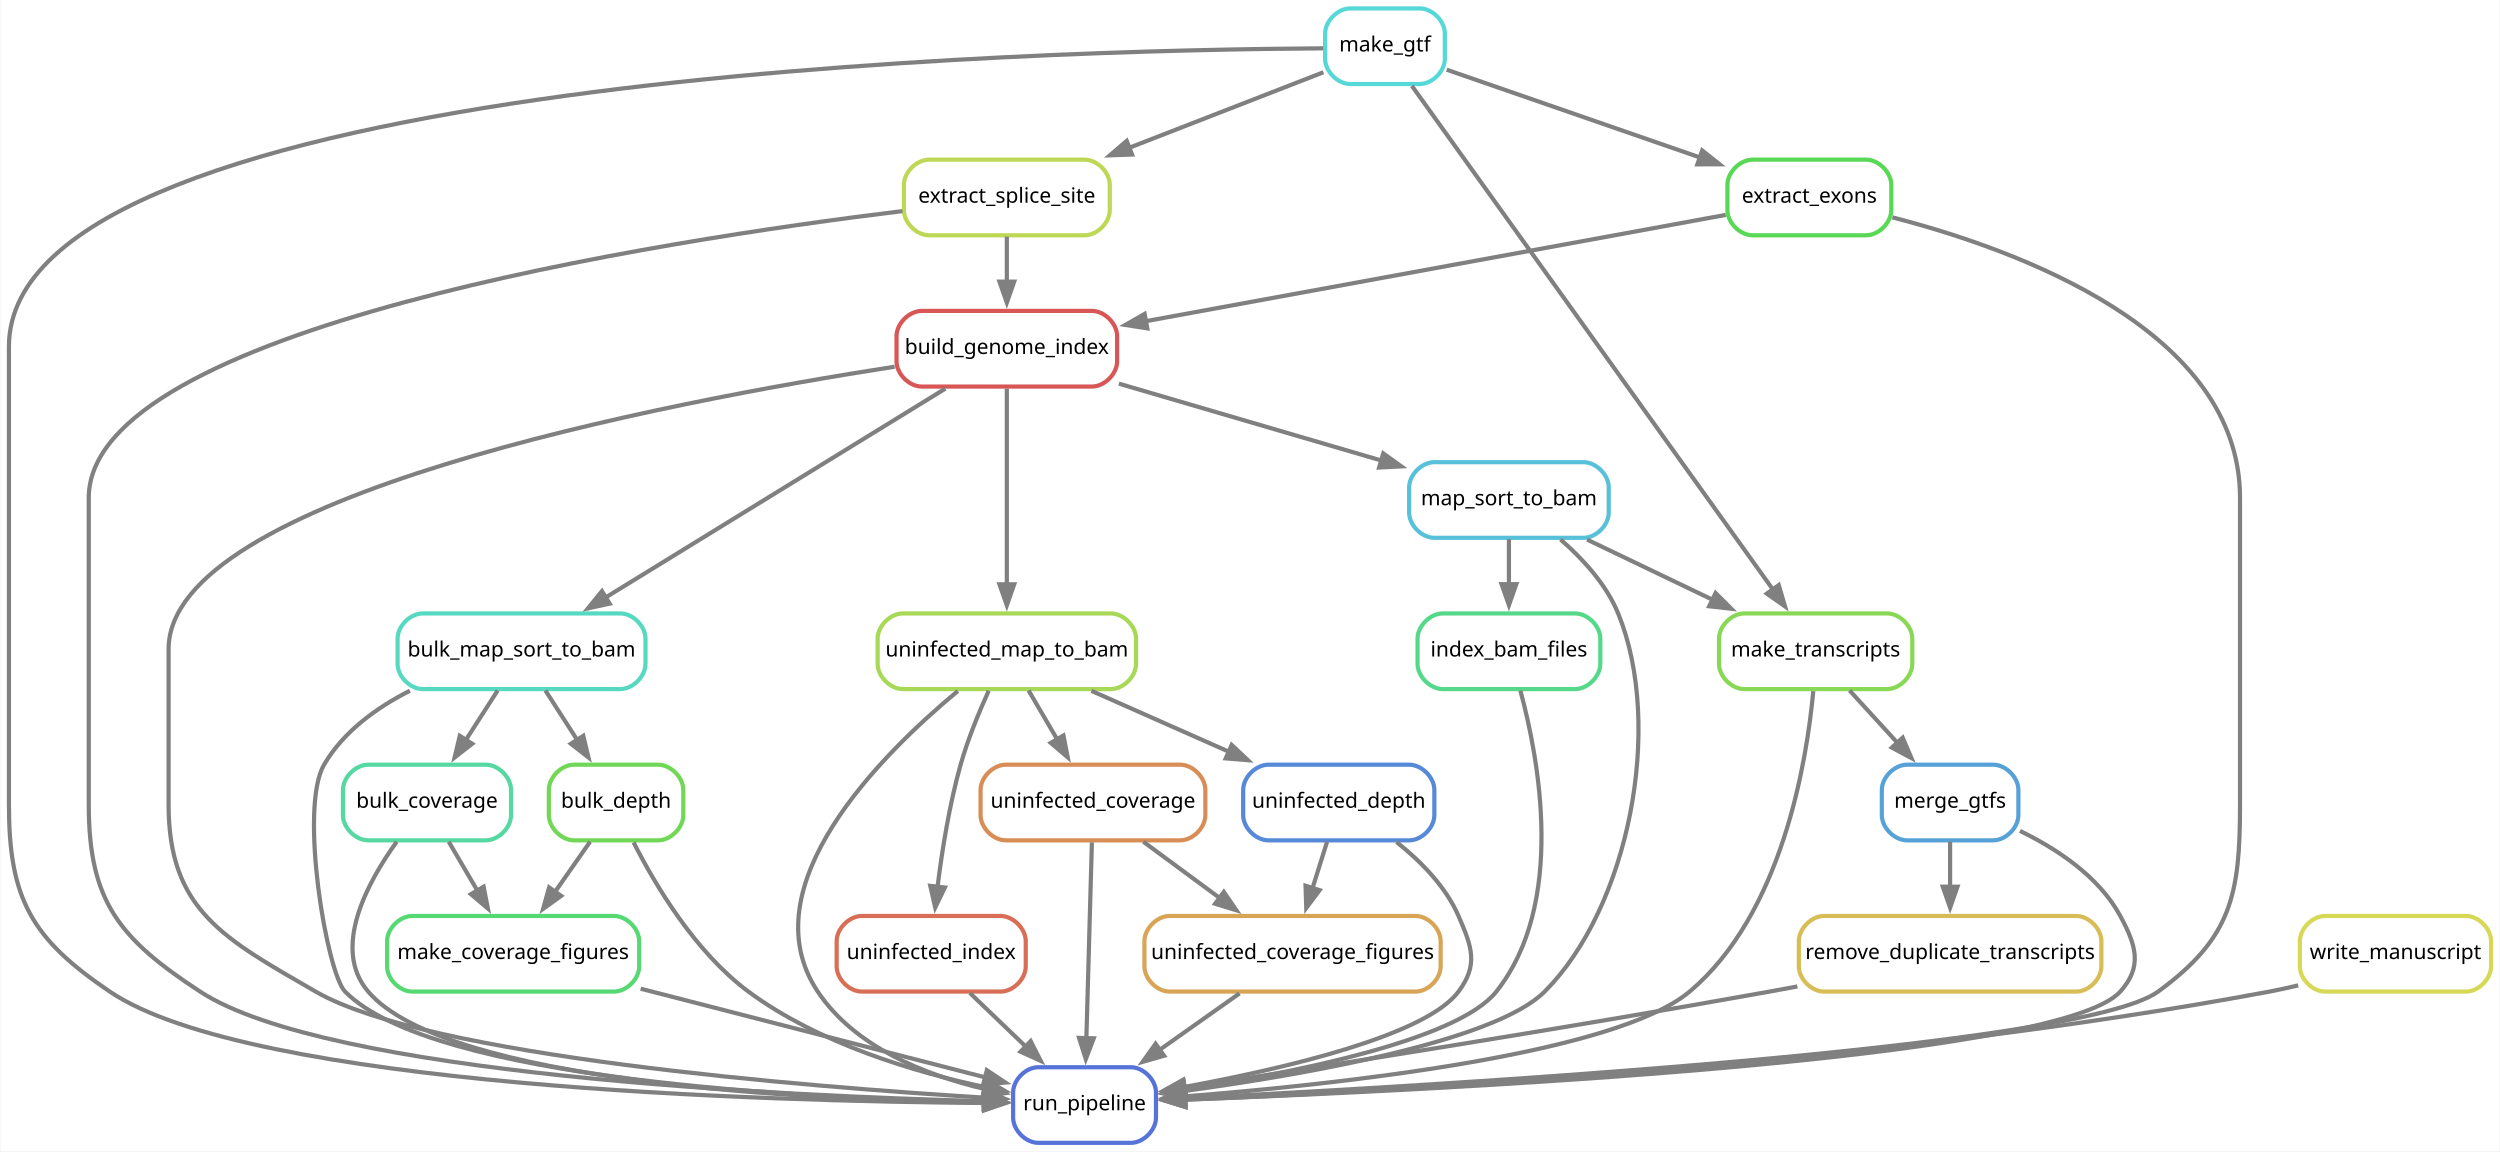
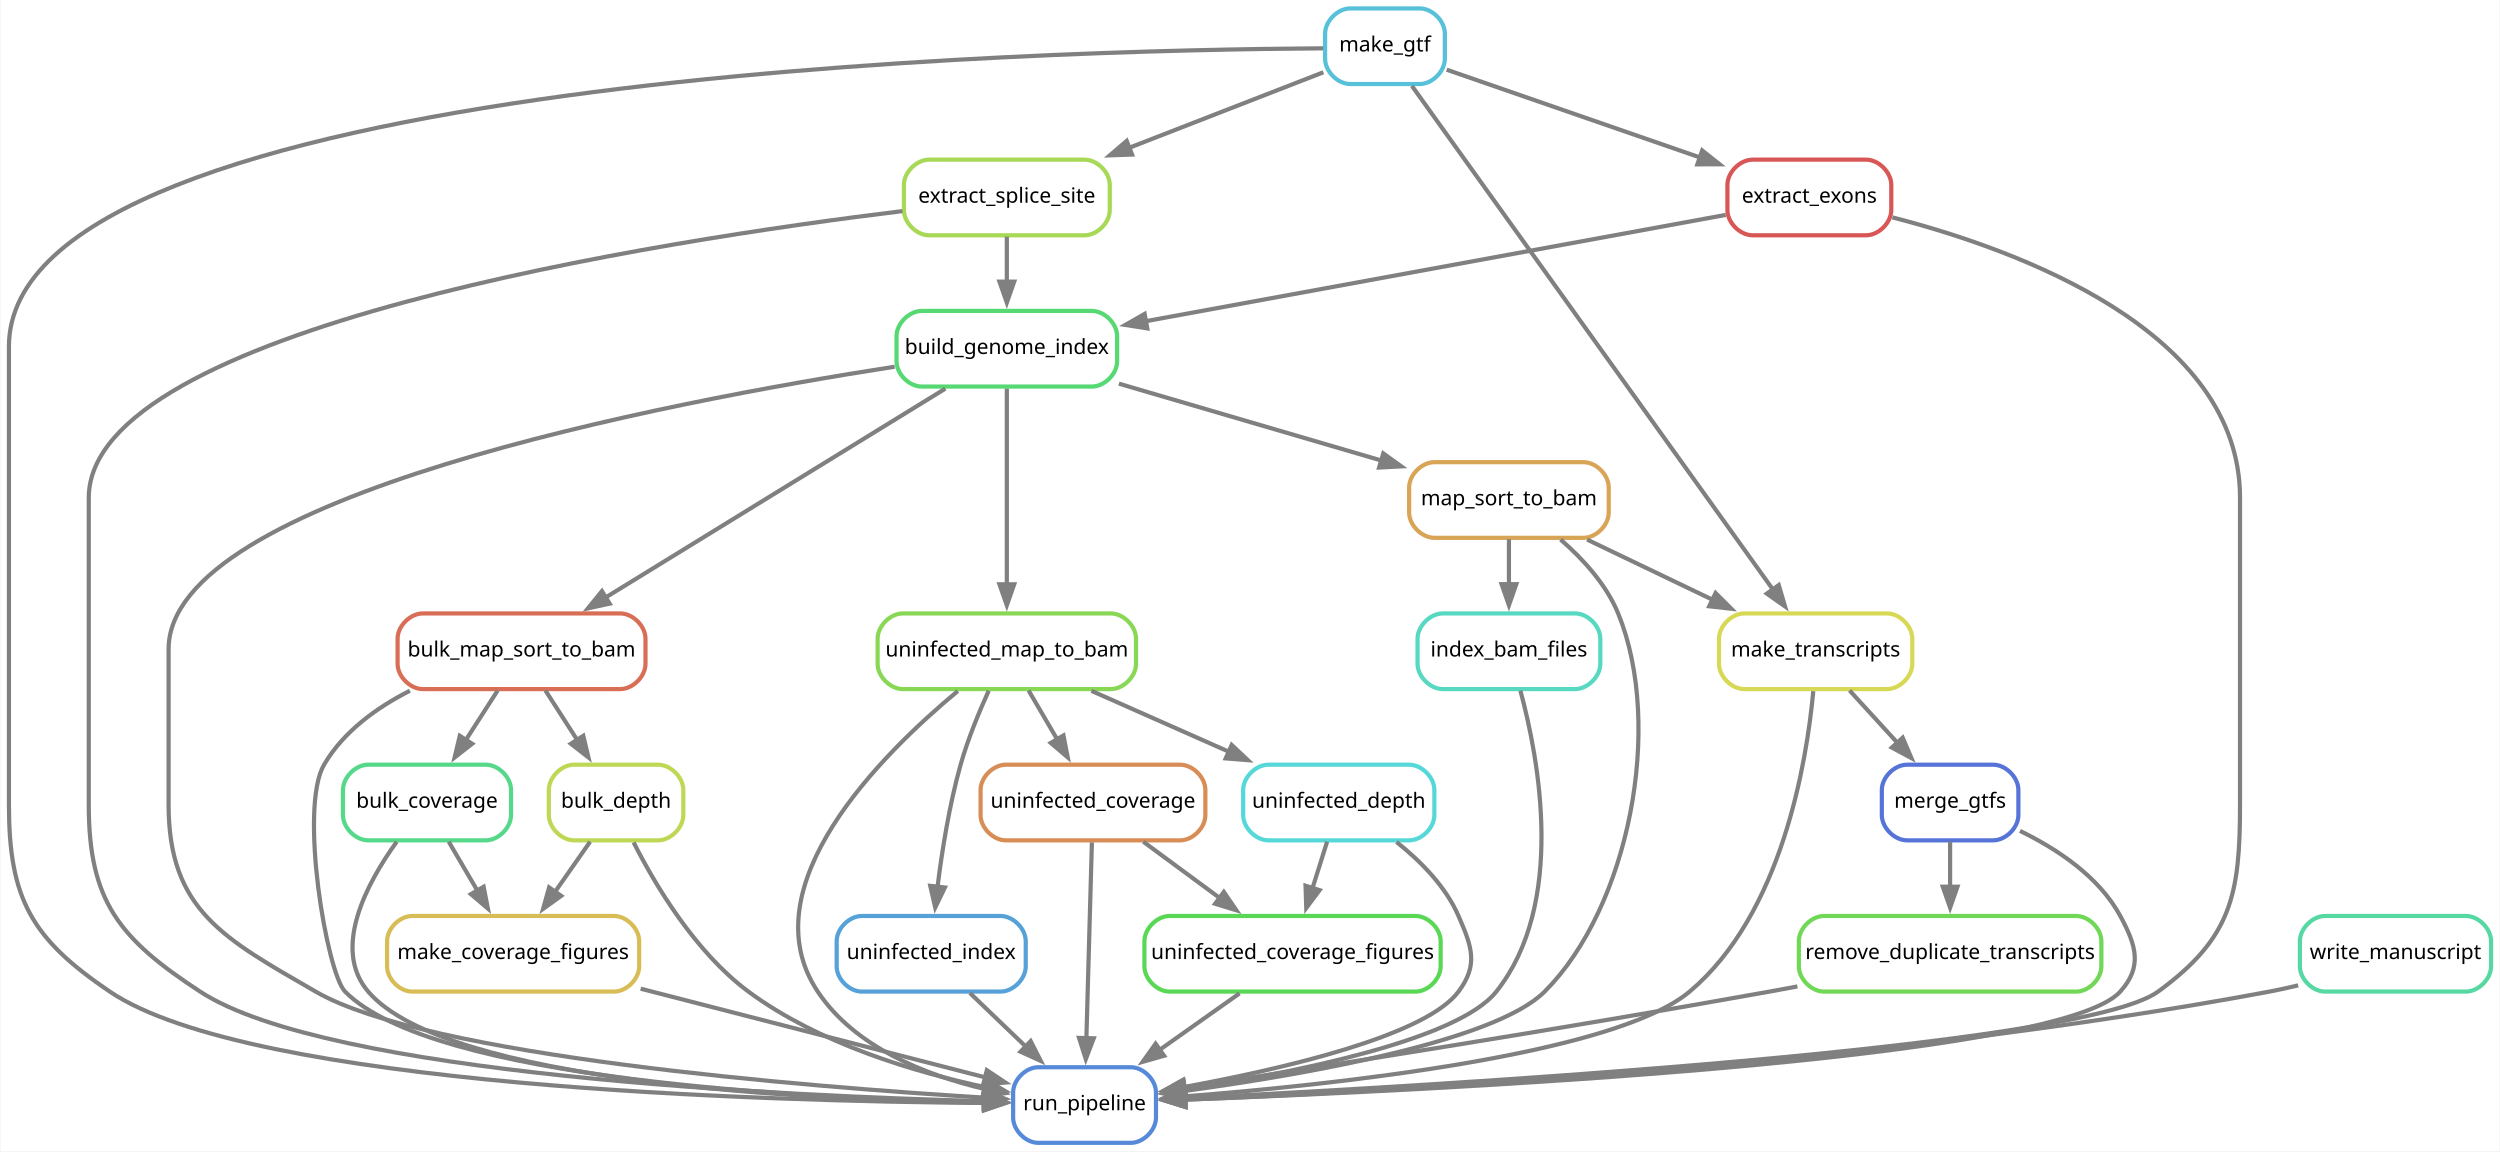
<svg xmlns="http://www.w3.org/2000/svg" width="1190pt" height="548pt" viewBox="0.00 0.00 1189.50 548.00">
  <g id="graph0" class="graph" transform="scale(1 1) rotate(0) translate(4 544)">
    <polygon fill="white" stroke="none" points="-4,4 -4,-544 1185.5,-544 1185.5,4 -4,4" />
    <g id="node1" class="node">
-       <path fill="none" stroke="#5673d8" stroke-width="2" d="M534,-36C534,-36 490,-36 490,-36 484,-36 478,-30 478,-24 478,-24 478,-12 478,-12 478,-6 484,0 490,0 490,0 534,0 534,0 540,0 546,-6 546,-12 546,-12 546,-24 546,-24 546,-30 540,-36 534,-36" />
+       <path fill="none" stroke="#568ad8" stroke-width="2" d="M534,-36C534,-36 490,-36 490,-36 484,-36 478,-30 478,-24 478,-24 478,-12 478,-12 478,-6 484,0 490,0 490,0 534,0 534,0 540,0 546,-6 546,-12 546,-12 546,-24 546,-24 546,-30 540,-36 534,-36" />
      <text text-anchor="middle" x="512" y="-15.5" font-family="sans" font-size="10.00">run_pipeline</text>
    </g>
    <g id="node2" class="node">
-       <path fill="none" stroke="#56d8d8" stroke-width="2" d="M671.5,-540C671.5,-540 638.5,-540 638.5,-540 632.5,-540 626.5,-534 626.5,-528 626.5,-528 626.5,-516 626.5,-516 626.5,-510 632.5,-504 638.5,-504 638.5,-504 671.5,-504 671.5,-504 677.5,-504 683.5,-510 683.5,-516 683.5,-516 683.5,-528 683.5,-528 683.5,-534 677.5,-540 671.5,-540" />
+       <path fill="none" stroke="#56c1d8" stroke-width="2" d="M671.5,-540C671.5,-540 638.5,-540 638.5,-540 632.5,-540 626.5,-534 626.5,-528 626.5,-528 626.5,-516 626.5,-516 626.5,-510 632.5,-504 638.5,-504 638.5,-504 671.5,-504 671.5,-504 677.5,-504 683.5,-510 683.5,-516 683.5,-516 683.5,-528 683.5,-528 683.5,-534 677.5,-540 671.5,-540" />
      <text text-anchor="middle" x="655" y="-519.5" font-family="sans" font-size="10.00">make_gtf</text>
    </g>
-     <g id="edge16" class="edge">
+     <g id="edge17" class="edge">
      <path fill="none" stroke="grey" stroke-width="2" d="M625.58,-521C498.13,-520.22 0,-508.88 0,-379 0,-379 0,-379 0,-161 0,-116.06 10.78,-97.19 48,-72 115.06,-26.62 359.95,-19.79 464.34,-18.98" />
      <polygon fill="grey" stroke="grey" stroke-width="2" points="464.23,-22.48 474.21,-18.92 464.19,-15.48 464.23,-22.48" />
    </g>
    <g id="node3" class="node">
-       <path fill="none" stroke="#bed856" stroke-width="2" d="M512,-468C512,-468 438,-468 438,-468 432,-468 426,-462 426,-456 426,-456 426,-444 426,-444 426,-438 432,-432 438,-432 438,-432 512,-432 512,-432 518,-432 524,-438 524,-444 524,-444 524,-456 524,-456 524,-462 518,-468 512,-468" />
+       <path fill="none" stroke="#a7d856" stroke-width="2" d="M512,-468C512,-468 438,-468 438,-468 432,-468 426,-462 426,-456 426,-456 426,-444 426,-444 426,-438 432,-432 438,-432 438,-432 512,-432 512,-432 518,-432 524,-438 524,-444 524,-444 524,-456 524,-456 524,-462 518,-468 512,-468" />
      <text text-anchor="middle" x="475" y="-447.5" font-family="sans" font-size="10.00">extract_splice_site</text>
    </g>
    <g id="edge20" class="edge">
      <path fill="none" stroke="grey" stroke-width="2" d="M625.68,-509.6C600.7,-499.88 564.06,-485.63 533.16,-473.62" />
      <polygon fill="grey" stroke="grey" stroke-width="2" points="534.61,-470.43 524.02,-470.06 532.07,-476.95 534.61,-470.43" />
    </g>
    <g id="node4" class="node">
-       <path fill="none" stroke="#59d856" stroke-width="2" d="M884,-468C884,-468 830,-468 830,-468 824,-468 818,-462 818,-456 818,-456 818,-444 818,-444 818,-438 824,-432 830,-432 830,-432 884,-432 884,-432 890,-432 896,-438 896,-444 896,-444 896,-456 896,-456 896,-462 890,-468 884,-468" />
+       <path fill="none" stroke="#d85656" stroke-width="2" d="M884,-468C884,-468 830,-468 830,-468 824,-468 818,-462 818,-456 818,-456 818,-444 818,-444 818,-438 824,-432 830,-432 830,-432 884,-432 884,-432 890,-432 896,-438 896,-444 896,-444 896,-456 896,-456 896,-462 890,-468 884,-468" />
      <text text-anchor="middle" x="857" y="-447.5" font-family="sans" font-size="10.00">extract_exons</text>
    </g>
    <g id="edge21" class="edge">
      <path fill="none" stroke="grey" stroke-width="2" d="M684.37,-510.82C715.97,-499.87 766.83,-482.25 805.18,-468.96" />
      <polygon fill="grey" stroke="grey" stroke-width="2" points="805.99,-472.38 814.29,-465.8 803.7,-465.77 805.99,-472.38" />
    </g>
    <g id="node8" class="node">
-       <path fill="none" stroke="#88d856" stroke-width="2" d="M894,-252C894,-252 826,-252 826,-252 820,-252 814,-246 814,-240 814,-240 814,-228 814,-228 814,-222 820,-216 826,-216 826,-216 894,-216 894,-216 900,-216 906,-222 906,-228 906,-228 906,-240 906,-240 906,-246 900,-252 894,-252" />
+       <path fill="none" stroke="#d6d856" stroke-width="2" d="M894,-252C894,-252 826,-252 826,-252 820,-252 814,-246 814,-240 814,-240 814,-228 814,-228 814,-222 820,-216 826,-216 826,-216 894,-216 894,-216 900,-216 906,-222 906,-228 906,-228 906,-240 906,-240 906,-246 900,-252 894,-252" />
      <text text-anchor="middle" x="860" y="-231.5" font-family="sans" font-size="10.00">make_transcripts</text>
    </g>
-     <g id="edge26" class="edge">
+     <g id="edge27" class="edge">
      <path fill="none" stroke="grey" stroke-width="2" d="M667.82,-503.11C702.41,-454.86 797.82,-321.75 839.77,-263.23" />
      <polygon fill="grey" stroke="grey" stroke-width="2" points="842.44,-265.51 845.42,-255.34 836.75,-261.43 842.44,-265.51" />
    </g>
-     <g id="edge7" class="edge">
+     <g id="edge8" class="edge">
      <path fill="none" stroke="grey" stroke-width="2" d="M425.3,-443.52C310.76,-429.51 38,-387.67 38,-307 38,-307 38,-307 38,-161 38,-114.96 52.48,-97.21 91,-72 151.57,-32.37 367.21,-22.35 464.17,-19.84" />
      <polygon fill="grey" stroke="grey" stroke-width="2" points="464.1,-23.34 474.01,-19.6 463.93,-16.34 464.1,-23.34" />
    </g>
    <g id="node5" class="node">
-       <path fill="none" stroke="#d85656" stroke-width="2" d="M515.5,-396C515.5,-396 434.5,-396 434.5,-396 428.5,-396 422.5,-390 422.5,-384 422.5,-384 422.5,-372 422.5,-372 422.5,-366 428.5,-360 434.5,-360 434.5,-360 515.5,-360 515.5,-360 521.5,-360 527.5,-366 527.5,-372 527.5,-372 527.5,-384 527.5,-384 527.5,-390 521.5,-396 515.5,-396" />
+       <path fill="none" stroke="#56d873" stroke-width="2" d="M515.5,-396C515.5,-396 434.5,-396 434.5,-396 428.5,-396 422.5,-390 422.5,-384 422.5,-384 422.5,-372 422.5,-372 422.5,-366 428.5,-360 434.5,-360 434.5,-360 515.5,-360 515.5,-360 521.5,-360 527.5,-366 527.5,-372 527.5,-372 527.5,-384 527.5,-384 527.5,-390 521.5,-396 515.5,-396" />
      <text text-anchor="middle" x="475" y="-375.5" font-family="sans" font-size="10.00">build_genome_index</text>
    </g>
    <g id="edge22" class="edge">
      <path fill="none" stroke="grey" stroke-width="2" d="M475,-431.34C475,-424.75 475,-417.08 475,-409.67" />
      <polygon fill="grey" stroke="grey" stroke-width="2" points="478.5,-409.93 475,-399.93 471.5,-409.93 478.5,-409.93" />
    </g>
-     <g id="edge11" class="edge">
+     <g id="edge1" class="edge">
      <path fill="none" stroke="grey" stroke-width="2" d="M896.53,-440.53C956.1,-425.17 1062,-386.66 1062,-307 1062,-307 1062,-307 1062,-161 1062,-117.81 1057.88,-97.46 1023,-72 986.02,-45 679.61,-27.22 559.77,-21.23" />
      <polygon fill="grey" stroke="grey" stroke-width="2" points="559.96,-17.74 549.8,-20.74 559.62,-24.73 559.96,-17.74" />
    </g>
    <g id="edge23" class="edge">
      <path fill="none" stroke="grey" stroke-width="2" d="M817.2,-441.71C751.76,-429.72 620.78,-405.71 541.21,-391.13" />
      <polygon fill="grey" stroke="grey" stroke-width="2" points="541.86,-387.69 531.39,-389.33 540.6,-394.58 541.86,-387.69" />
    </g>
-     <g id="edge1" class="edge">
+     <g id="edge12" class="edge">
      <path fill="none" stroke="grey" stroke-width="2" d="M421.6,-369.45C312.88,-352.59 76,-307.52 76,-235 76,-235 76,-235 76,-161 76,-110.68 102.43,-97.18 146,-72 199.28,-41.2 378,-26.81 464.42,-21.52" />
      <polygon fill="grey" stroke="grey" stroke-width="2" points="464.41,-25.03 474.19,-20.94 464,-18.04 464.41,-25.03" />
    </g>
    <g id="node6" class="node">
-       <path fill="none" stroke="#56c1d8" stroke-width="2" d="M749.5,-324C749.5,-324 678.5,-324 678.5,-324 672.5,-324 666.5,-318 666.5,-312 666.5,-312 666.5,-300 666.5,-300 666.5,-294 672.5,-288 678.5,-288 678.5,-288 749.5,-288 749.5,-288 755.5,-288 761.5,-294 761.5,-300 761.5,-300 761.5,-312 761.5,-312 761.5,-318 755.5,-324 749.5,-324" />
+       <path fill="none" stroke="#d8a456" stroke-width="2" d="M749.5,-324C749.5,-324 678.5,-324 678.5,-324 672.5,-324 666.5,-318 666.5,-312 666.5,-312 666.5,-300 666.5,-300 666.5,-294 672.5,-288 678.5,-288 678.5,-288 749.5,-288 749.5,-288 755.5,-288 761.5,-294 761.5,-300 761.5,-300 761.5,-312 761.5,-312 761.5,-318 755.5,-324 749.5,-324" />
      <text text-anchor="middle" x="714" y="-303.5" font-family="sans" font-size="10.00">map_sort_to_bam</text>
    </g>
    <g id="edge24" class="edge">
      <path fill="none" stroke="grey" stroke-width="2" d="M528.34,-361.38C565.38,-350.53 614.8,-336.06 653.34,-324.77" />
      <polygon fill="grey" stroke="grey" stroke-width="2" points="654.18,-328.17 662.79,-322 652.21,-321.45 654.18,-328.17" />
    </g>
    <g id="node11" class="node">
-       <path fill="none" stroke="#56d8c1" stroke-width="2" d="M291,-252C291,-252 197,-252 197,-252 191,-252 185,-246 185,-240 185,-240 185,-228 185,-228 185,-222 191,-216 197,-216 197,-216 291,-216 291,-216 297,-216 303,-222 303,-228 303,-228 303,-240 303,-240 303,-246 297,-252 291,-252" />
+       <path fill="none" stroke="#d86e56" stroke-width="2" d="M291,-252C291,-252 197,-252 197,-252 191,-252 185,-246 185,-240 185,-240 185,-228 185,-228 185,-222 191,-216 197,-216 197,-216 291,-216 291,-216 297,-216 303,-222 303,-228 303,-228 303,-240 303,-240 303,-246 297,-252 291,-252" />
      <text text-anchor="middle" x="244" y="-231.5" font-family="sans" font-size="10.00">bulk_map_sort_to_bam</text>
    </g>
    <g id="edge30" class="edge">
      <path fill="none" stroke="grey" stroke-width="2" d="M445.74,-359.02C404.78,-333.84 330.19,-287.99 284.09,-259.64" />
      <polygon fill="grey" stroke="grey" stroke-width="2" points="285.95,-256.68 275.6,-254.42 282.28,-262.64 285.95,-256.68" />
    </g>
    <g id="node15" class="node">
-       <path fill="none" stroke="#a7d856" stroke-width="2" d="M524.5,-252C524.5,-252 425.5,-252 425.5,-252 419.5,-252 413.5,-246 413.5,-240 413.5,-240 413.5,-228 413.5,-228 413.5,-222 419.5,-216 425.5,-216 425.5,-216 524.5,-216 524.5,-216 530.5,-216 536.5,-222 536.5,-228 536.5,-228 536.5,-240 536.5,-240 536.5,-246 530.5,-252 524.5,-252" />
+       <path fill="none" stroke="#88d856" stroke-width="2" d="M524.5,-252C524.5,-252 425.5,-252 425.5,-252 419.5,-252 413.5,-246 413.5,-240 413.5,-240 413.5,-228 413.5,-228 413.5,-222 419.5,-216 425.5,-216 425.5,-216 524.5,-216 524.5,-216 530.5,-216 536.5,-222 536.5,-228 536.5,-228 536.5,-240 536.5,-240 536.5,-246 530.5,-252 524.5,-252" />
      <text text-anchor="middle" x="475" y="-231.5" font-family="sans" font-size="10.00">uninfected_map_to_bam</text>
    </g>
    <g id="edge35" class="edge">
      <path fill="none" stroke="grey" stroke-width="2" d="M475,-359.02C475,-335.54 475,-294.11 475,-265.64" />
      <polygon fill="grey" stroke="grey" stroke-width="2" points="478.5,-265.87 475,-255.87 471.5,-265.87 478.5,-265.87" />
    </g>
-     <g id="edge17" class="edge">
+     <g id="edge4" class="edge">
      <path fill="none" stroke="grey" stroke-width="2" d="M738.57,-287.2C749.14,-278.02 760.34,-265.84 766,-252 787.96,-198.25 770.96,-111.92 731,-72 707.19,-48.21 616.42,-32.45 559.48,-24.68" />
      <polygon fill="grey" stroke="grey" stroke-width="2" points="560.21,-21.25 549.84,-23.41 559.3,-28.19 560.21,-21.25" />
    </g>
    <g id="node7" class="node">
-       <path fill="none" stroke="#56d88a" stroke-width="2" d="M745.5,-252C745.5,-252 682.5,-252 682.5,-252 676.5,-252 670.5,-246 670.5,-240 670.5,-240 670.5,-228 670.5,-228 670.5,-222 676.5,-216 682.5,-216 682.5,-216 745.5,-216 745.5,-216 751.5,-216 757.5,-222 757.5,-228 757.5,-228 757.5,-240 757.5,-240 757.5,-246 751.5,-252 745.5,-252" />
+       <path fill="none" stroke="#56d8c1" stroke-width="2" d="M745.5,-252C745.5,-252 682.5,-252 682.5,-252 676.5,-252 670.5,-246 670.5,-240 670.5,-240 670.5,-228 670.5,-228 670.5,-222 676.5,-216 682.5,-216 682.5,-216 745.5,-216 745.5,-216 751.5,-216 757.5,-222 757.5,-228 757.5,-228 757.5,-240 757.5,-240 757.5,-246 751.5,-252 745.5,-252" />
      <text text-anchor="middle" x="714" y="-231.5" font-family="sans" font-size="10.00">index_bam_files</text>
    </g>
    <g id="edge25" class="edge">
      <path fill="none" stroke="grey" stroke-width="2" d="M714,-287.34C714,-280.75 714,-273.08 714,-265.67" />
      <polygon fill="grey" stroke="grey" stroke-width="2" points="717.5,-265.93 714,-255.93 710.5,-265.93 717.5,-265.93" />
    </g>
-     <g id="edge27" class="edge">
+     <g id="edge26" class="edge">
      <path fill="none" stroke="grey" stroke-width="2" d="M751.22,-287.15C769.34,-278.47 791.37,-267.91 810.85,-258.56" />
      <polygon fill="grey" stroke="grey" stroke-width="2" points="812.36,-261.72 819.87,-254.24 809.33,-255.41 812.36,-261.72" />
    </g>
-     <g id="edge13" class="edge">
+     <g id="edge15" class="edge">
      <path fill="none" stroke="grey" stroke-width="2" d="M719.47,-215.22C728.23,-182.85 741.26,-113.81 708,-72 689.59,-48.86 611.12,-33.28 559.23,-25.3" />
      <polygon fill="grey" stroke="grey" stroke-width="2" points="560.06,-21.88 549.65,-23.88 559.03,-28.81 560.06,-21.88" />
    </g>
-     <g id="edge9" class="edge">
+     <g id="edge6" class="edge">
      <path fill="none" stroke="grey" stroke-width="2" d="M858.88,-215.01C855.75,-181.34 843.99,-108.91 800,-72 764.25,-42.01 631.68,-27.78 559.53,-22.12" />
      <polygon fill="grey" stroke="grey" stroke-width="2" points="560.05,-18.65 549.81,-21.39 559.52,-25.63 560.05,-18.65" />
    </g>
    <g id="node9" class="node">
-       <path fill="none" stroke="#56a2d8" stroke-width="2" d="M944.5,-180C944.5,-180 903.5,-180 903.5,-180 897.5,-180 891.5,-174 891.5,-168 891.5,-168 891.5,-156 891.5,-156 891.5,-150 897.5,-144 903.5,-144 903.5,-144 944.5,-144 944.5,-144 950.5,-144 956.5,-150 956.5,-156 956.5,-156 956.5,-168 956.5,-168 956.5,-174 950.5,-180 944.5,-180" />
+       <path fill="none" stroke="#5673d8" stroke-width="2" d="M944.5,-180C944.5,-180 903.5,-180 903.5,-180 897.5,-180 891.5,-174 891.5,-168 891.5,-168 891.5,-156 891.5,-156 891.5,-150 897.5,-144 903.5,-144 903.5,-144 944.5,-144 944.5,-144 950.5,-144 956.5,-150 956.5,-156 956.5,-156 956.5,-168 956.5,-168 956.5,-174 950.5,-180 944.5,-180" />
      <text text-anchor="middle" x="924" y="-159.5" font-family="sans" font-size="10.00">merge_gtfs</text>
    </g>
    <g id="edge28" class="edge">
      <path fill="none" stroke="grey" stroke-width="2" d="M876.15,-215.34C883.07,-207.77 891.31,-198.75 898.99,-190.35" />
      <polygon fill="grey" stroke="grey" stroke-width="2" points="901.43,-192.88 905.59,-183.14 896.26,-188.15 901.43,-192.88" />
    </g>
-     <g id="edge18" class="edge">
+     <g id="edge19" class="edge">
      <path fill="none" stroke="grey" stroke-width="2" d="M957.24,-148.49C974.83,-139.96 994.85,-126.77 1005,-108 1012.61,-93.93 1015.69,-83.9 1005,-72 975.54,-39.2 677.54,-24.96 559.64,-20.57" />
      <polygon fill="grey" stroke="grey" stroke-width="2" points="559.99,-17.08 549.87,-20.22 559.73,-24.08 559.99,-17.08" />
    </g>
    <g id="node10" class="node">
-       <path fill="none" stroke="#d8bc56" stroke-width="2" d="M984,-108C984,-108 864,-108 864,-108 858,-108 852,-102 852,-96 852,-96 852,-84 852,-84 852,-78 858,-72 864,-72 864,-72 984,-72 984,-72 990,-72 996,-78 996,-84 996,-84 996,-96 996,-96 996,-102 990,-108 984,-108" />
+       <path fill="none" stroke="#70d856" stroke-width="2" d="M984,-108C984,-108 864,-108 864,-108 858,-108 852,-102 852,-96 852,-96 852,-84 852,-84 852,-78 858,-72 864,-72 864,-72 984,-72 984,-72 990,-72 996,-78 996,-84 996,-84 996,-96 996,-96 996,-102 990,-108 984,-108" />
      <text text-anchor="middle" x="924" y="-87.5" font-family="sans" font-size="10.00">remove_duplicate_transcripts</text>
    </g>
    <g id="edge29" class="edge">
      <path fill="none" stroke="grey" stroke-width="2" d="M924,-143.34C924,-136.75 924,-129.08 924,-121.67" />
      <polygon fill="grey" stroke="grey" stroke-width="2" points="927.5,-121.93 924,-111.93 920.5,-121.93 927.5,-121.93" />
    </g>
-     <g id="edge5" class="edge">
+     <g id="edge10" class="edge">
      <path fill="none" stroke="grey" stroke-width="2" d="M851.31,-74.45C846.81,-73.61 842.34,-72.78 838,-72 739.22,-54.21 623.1,-35.97 559.54,-26.21" />
      <polygon fill="grey" stroke="grey" stroke-width="2" points="560.21,-22.77 549.8,-24.72 559.15,-29.69 560.21,-22.77" />
    </g>
-     <g id="edge15" class="edge">
+     <g id="edge2" class="edge">
      <path fill="none" stroke="grey" stroke-width="2" d="M190.87,-215.22C174.88,-207.1 159.17,-195.69 150,-180 137.99,-159.45 151.29,-80.81 160,-72 201.65,-29.88 378.31,-21.12 464.42,-19.38" />
      <polygon fill="grey" stroke="grey" stroke-width="2" points="464.22,-22.88 474.16,-19.21 464.1,-15.88 464.22,-22.88" />
    </g>
    <g id="node12" class="node">
-       <path fill="none" stroke="#56d8a2" stroke-width="2" d="M227,-180C227,-180 171,-180 171,-180 165,-180 159,-174 159,-168 159,-168 159,-156 159,-156 159,-150 165,-144 171,-144 171,-144 227,-144 227,-144 233,-144 239,-150 239,-156 239,-156 239,-168 239,-168 239,-174 233,-180 227,-180" />
+       <path fill="none" stroke="#56d88a" stroke-width="2" d="M227,-180C227,-180 171,-180 171,-180 165,-180 159,-174 159,-168 159,-168 159,-156 159,-156 159,-150 165,-144 171,-144 171,-144 227,-144 227,-144 233,-144 239,-150 239,-156 239,-156 239,-168 239,-168 239,-174 233,-180 227,-180" />
      <text text-anchor="middle" x="199" y="-159.5" font-family="sans" font-size="10.00">bulk_coverage</text>
    </g>
    <g id="edge31" class="edge">
      <path fill="none" stroke="grey" stroke-width="2" d="M232.64,-215.34C228.04,-208.18 222.61,-199.73 217.47,-191.73" />
      <polygon fill="grey" stroke="grey" stroke-width="2" points="220.5,-189.97 212.15,-183.45 214.61,-193.75 220.5,-189.97" />
    </g>
    <g id="node13" class="node">
-       <path fill="none" stroke="#70d856" stroke-width="2" d="M309,-180C309,-180 269,-180 269,-180 263,-180 257,-174 257,-168 257,-168 257,-156 257,-156 257,-150 263,-144 269,-144 269,-144 309,-144 309,-144 315,-144 321,-150 321,-156 321,-156 321,-168 321,-168 321,-174 315,-180 309,-180" />
+       <path fill="none" stroke="#bed856" stroke-width="2" d="M309,-180C309,-180 269,-180 269,-180 263,-180 257,-174 257,-168 257,-168 257,-156 257,-156 257,-150 263,-144 269,-144 269,-144 309,-144 309,-144 315,-144 321,-150 321,-156 321,-156 321,-168 321,-168 321,-174 315,-180 309,-180" />
      <text text-anchor="middle" x="289" y="-159.5" font-family="sans" font-size="10.00">bulk_depth</text>
    </g>
    <g id="edge32" class="edge">
      <path fill="none" stroke="grey" stroke-width="2" d="M255.36,-215.34C259.96,-208.18 265.39,-199.73 270.53,-191.73" />
      <polygon fill="grey" stroke="grey" stroke-width="2" points="273.39,-193.75 275.85,-183.45 267.5,-189.97 273.39,-193.75" />
    </g>
-     <g id="edge14" class="edge">
+     <g id="edge13" class="edge">
      <path fill="none" stroke="grey" stroke-width="2" d="M184.57,-143.31C170.47,-123.78 153.51,-92.42 171,-72 208.23,-28.54 379.78,-20.43 464.45,-19.11" />
      <polygon fill="grey" stroke="grey" stroke-width="2" points="464.28,-22.61 474.23,-18.99 464.19,-15.61 464.28,-22.61" />
    </g>
    <g id="node14" class="node">
-       <path fill="none" stroke="#56d873" stroke-width="2" d="M288,-108C288,-108 192,-108 192,-108 186,-108 180,-102 180,-96 180,-96 180,-84 180,-84 180,-78 186,-72 192,-72 192,-72 288,-72 288,-72 294,-72 300,-78 300,-84 300,-84 300,-96 300,-96 300,-102 294,-108 288,-108" />
+       <path fill="none" stroke="#d8bc56" stroke-width="2" d="M288,-108C288,-108 192,-108 192,-108 186,-108 180,-102 180,-96 180,-96 180,-84 180,-84 180,-78 186,-72 192,-72 192,-72 288,-72 288,-72 294,-72 300,-78 300,-84 300,-84 300,-96 300,-96 300,-102 294,-108 288,-108" />
      <text text-anchor="middle" x="240" y="-87.5" font-family="sans" font-size="10.00">make_coverage_figures</text>
    </g>
    <g id="edge33" class="edge">
      <path fill="none" stroke="grey" stroke-width="2" d="M209.35,-143.34C213.49,-136.26 218.37,-127.92 223.01,-120" />
      <polygon fill="grey" stroke="grey" stroke-width="2" points="225.95,-121.91 227.98,-111.51 219.91,-118.37 225.95,-121.91" />
    </g>
-     <g id="edge10" class="edge">
+     <g id="edge7" class="edge">
      <path fill="none" stroke="grey" stroke-width="2" d="M297.34,-143.03C307.52,-122.95 326.59,-90.81 352,-72 385.37,-47.3 430.89,-33.7 464.85,-26.48" />
      <polygon fill="grey" stroke="grey" stroke-width="2" points="465.15,-29.99 474.28,-24.61 463.79,-23.12 465.15,-29.99" />
    </g>
    <g id="edge34" class="edge">
      <path fill="none" stroke="grey" stroke-width="2" d="M276.64,-143.34C271.57,-136.1 265.57,-127.53 259.92,-119.45" />
      <polygon fill="grey" stroke="grey" stroke-width="2" points="262.87,-117.57 254.27,-111.38 257.13,-121.58 262.87,-117.57" />
    </g>
-     <g id="edge12" class="edge">
+     <g id="edge5" class="edge">
      <path fill="none" stroke="grey" stroke-width="2" d="M300.7,-73.38C350.26,-60.62 419.29,-42.86 464.78,-31.15" />
      <polygon fill="grey" stroke="grey" stroke-width="2" points="465.49,-34.58 474.31,-28.7 463.75,-27.8 465.49,-34.58" />
    </g>
-     <g id="edge8" class="edge">
+     <g id="edge9" class="edge">
      <path fill="none" stroke="grey" stroke-width="2" d="M451.67,-215.08C415.12,-184.77 351.8,-121.83 385,-72 402.63,-45.53 436.27,-32.26 464.49,-25.62" />
      <polygon fill="grey" stroke="grey" stroke-width="2" points="464.97,-29.09 474.04,-23.63 463.54,-22.24 464.97,-29.09" />
    </g>
    <g id="node16" class="node">
-       <path fill="none" stroke="#d86e56" stroke-width="2" d="M472,-108C472,-108 406,-108 406,-108 400,-108 394,-102 394,-96 394,-96 394,-84 394,-84 394,-78 400,-72 406,-72 406,-72 472,-72 472,-72 478,-72 484,-78 484,-84 484,-84 484,-96 484,-96 484,-102 478,-108 472,-108" />
+       <path fill="none" stroke="#56a2d8" stroke-width="2" d="M472,-108C472,-108 406,-108 406,-108 400,-108 394,-102 394,-96 394,-96 394,-84 394,-84 394,-78 400,-72 406,-72 406,-72 472,-72 472,-72 478,-72 484,-78 484,-84 484,-84 484,-96 484,-96 484,-102 478,-108 472,-108" />
      <text text-anchor="middle" x="439" y="-87.5" font-family="sans" font-size="10.00">uninfected_index</text>
    </g>
    <g id="edge36" class="edge">
      <path fill="none" stroke="grey" stroke-width="2" d="M466.38,-215.23C461.79,-205.11 456.41,-192.08 453,-180 447.64,-160.99 444.16,-139.09 442.01,-121.77" />
      <polygon fill="grey" stroke="grey" stroke-width="2" points="445.51,-121.55 440.91,-112.01 438.56,-122.34 445.51,-121.55" />
    </g>
    <g id="node17" class="node">
      <path fill="none" stroke="#d88d56" stroke-width="2" d="M557.5,-180C557.5,-180 474.5,-180 474.5,-180 468.5,-180 462.5,-174 462.5,-168 462.5,-168 462.5,-156 462.5,-156 462.5,-150 468.5,-144 474.5,-144 474.5,-144 557.5,-144 557.5,-144 563.5,-144 569.5,-150 569.5,-156 569.5,-156 569.5,-168 569.5,-168 569.5,-174 563.5,-180 557.5,-180" />
      <text text-anchor="middle" x="516" y="-159.5" font-family="sans" font-size="10.00">uninfected_coverage</text>
    </g>
    <g id="edge37" class="edge">
      <path fill="none" stroke="grey" stroke-width="2" d="M485.35,-215.34C489.49,-208.26 494.37,-199.92 499.01,-192" />
      <polygon fill="grey" stroke="grey" stroke-width="2" points="501.95,-193.91 503.98,-183.51 495.91,-190.37 501.95,-193.91" />
    </g>
    <g id="node18" class="node">
-       <path fill="none" stroke="#568ad8" stroke-width="2" d="M666.5,-180C666.5,-180 599.5,-180 599.5,-180 593.5,-180 587.5,-174 587.5,-168 587.5,-168 587.5,-156 587.5,-156 587.5,-150 593.5,-144 599.5,-144 599.5,-144 666.5,-144 666.5,-144 672.5,-144 678.5,-150 678.5,-156 678.5,-156 678.5,-168 678.5,-168 678.5,-174 672.5,-180 666.5,-180" />
+       <path fill="none" stroke="#56d8d8" stroke-width="2" d="M666.5,-180C666.5,-180 599.5,-180 599.5,-180 593.5,-180 587.5,-174 587.5,-168 587.5,-168 587.5,-156 587.5,-156 587.5,-150 593.5,-144 599.5,-144 599.5,-144 666.5,-144 666.5,-144 672.5,-144 678.5,-150 678.5,-156 678.5,-156 678.5,-168 678.5,-168 678.5,-174 672.5,-180 666.5,-180" />
      <text text-anchor="middle" x="633" y="-159.5" font-family="sans" font-size="10.00">uninfected_depth</text>
    </g>
    <g id="edge38" class="edge">
      <path fill="none" stroke="grey" stroke-width="2" d="M515.28,-215.15C535.17,-206.34 559.4,-195.61 580.7,-186.17" />
      <polygon fill="grey" stroke="grey" stroke-width="2" points="582.03,-189.41 589.75,-182.16 579.19,-183.01 582.03,-189.41" />
    </g>
-     <g id="edge2" class="edge">
+     <g id="edge18" class="edge">
      <path fill="none" stroke="grey" stroke-width="2" d="M457.42,-71.34C465.49,-63.6 475.13,-54.36 484.04,-45.81" />
      <polygon fill="grey" stroke="grey" stroke-width="2" points="486.35,-48.44 491.15,-39 481.51,-43.39 486.35,-48.44" />
    </g>
    <g id="edge3" class="edge">
      <path fill="none" stroke="grey" stroke-width="2" d="M515.49,-143.02C514.83,-119.54 513.66,-78.11 512.86,-49.64" />
      <polygon fill="grey" stroke="grey" stroke-width="2" points="516.37,-49.76 512.59,-39.86 509.37,-49.96 516.37,-49.76" />
    </g>
    <g id="node19" class="node">
-       <path fill="none" stroke="#d8a456" stroke-width="2" d="M669.5,-108C669.5,-108 552.5,-108 552.5,-108 546.5,-108 540.5,-102 540.5,-96 540.5,-96 540.5,-84 540.5,-84 540.5,-78 546.5,-72 552.5,-72 552.5,-72 669.5,-72 669.5,-72 675.5,-72 681.5,-78 681.5,-84 681.5,-84 681.5,-96 681.5,-96 681.5,-102 675.5,-108 669.5,-108" />
+       <path fill="none" stroke="#59d856" stroke-width="2" d="M669.5,-108C669.5,-108 552.5,-108 552.5,-108 546.5,-108 540.5,-102 540.5,-96 540.5,-96 540.5,-84 540.5,-84 540.5,-78 546.5,-72 552.5,-72 552.5,-72 669.5,-72 669.5,-72 675.5,-72 681.5,-78 681.5,-84 681.5,-84 681.5,-96 681.5,-96 681.5,-102 675.5,-108 669.5,-108" />
      <text text-anchor="middle" x="611" y="-87.5" font-family="sans" font-size="10.00">uninfected_coverage_figures</text>
    </g>
    <g id="edge39" class="edge">
      <path fill="none" stroke="grey" stroke-width="2" d="M539.97,-143.34C551.03,-135.19 564.35,-125.37 576.46,-116.45" />
      <polygon fill="grey" stroke="grey" stroke-width="2" points="578.29,-119.45 584.27,-110.7 574.14,-113.81 578.29,-119.45" />
    </g>
-     <g id="edge19" class="edge">
+     <g id="edge16" class="edge">
      <path fill="none" stroke="grey" stroke-width="2" d="M660.48,-143.21C671.87,-134.18 683.85,-122.12 690,-108 696.39,-93.33 699.56,-84.83 690,-72 674.32,-50.97 606.67,-35.26 559.44,-26.61" />
      <polygon fill="grey" stroke="grey" stroke-width="2" points="560.16,-23.18 549.71,-24.88 558.94,-30.07 560.16,-23.18" />
    </g>
    <g id="edge40" class="edge">
      <path fill="none" stroke="grey" stroke-width="2" d="M627.45,-143.34C625.33,-136.59 622.85,-128.69 620.46,-121.11" />
      <polygon fill="grey" stroke="grey" stroke-width="2" points="623.87,-120.28 617.53,-111.79 617.19,-122.38 623.87,-120.28" />
    </g>
-     <g id="edge4" class="edge">
+     <g id="edge11" class="edge">
      <path fill="none" stroke="grey" stroke-width="2" d="M585.76,-71.15C574.24,-63.01 560.39,-53.22 547.82,-44.33" />
      <polygon fill="grey" stroke="grey" stroke-width="2" points="549.85,-41.48 539.66,-38.56 545.81,-47.19 549.85,-41.48" />
    </g>
    <g id="node20" class="node">
-       <path fill="none" stroke="#d6d856" stroke-width="2" d="M1169.5,-108C1169.5,-108 1102.5,-108 1102.5,-108 1096.5,-108 1090.5,-102 1090.5,-96 1090.5,-96 1090.5,-84 1090.5,-84 1090.5,-78 1096.5,-72 1102.5,-72 1102.5,-72 1169.5,-72 1169.5,-72 1175.5,-72 1181.5,-78 1181.5,-84 1181.5,-84 1181.5,-96 1181.5,-96 1181.5,-102 1175.5,-108 1169.5,-108" />
+       <path fill="none" stroke="#56d8a2" stroke-width="2" d="M1169.5,-108C1169.5,-108 1102.5,-108 1102.5,-108 1096.5,-108 1090.5,-102 1090.5,-96 1090.5,-96 1090.5,-84 1090.5,-84 1090.5,-78 1096.5,-72 1102.5,-72 1102.5,-72 1169.5,-72 1169.5,-72 1175.5,-72 1181.5,-78 1181.5,-84 1181.5,-84 1181.5,-96 1181.5,-96 1181.5,-102 1175.5,-108 1169.5,-108" />
      <text text-anchor="middle" x="1136" y="-87.5" font-family="sans" font-size="10.00">write_manuscript</text>
    </g>
-     <g id="edge6" class="edge">
+     <g id="edge14" class="edge">
      <path fill="none" stroke="grey" stroke-width="2" d="M1089.69,-74.98C1085.09,-73.86 1080.47,-72.84 1076,-72 886.96,-36.64 657.63,-24.38 559.87,-20.56" />
      <polygon fill="grey" stroke="grey" stroke-width="2" points="560.11,-17.06 549.99,-20.18 559.85,-24.06 560.11,-17.06" />
    </g>
  </g>
</svg>
